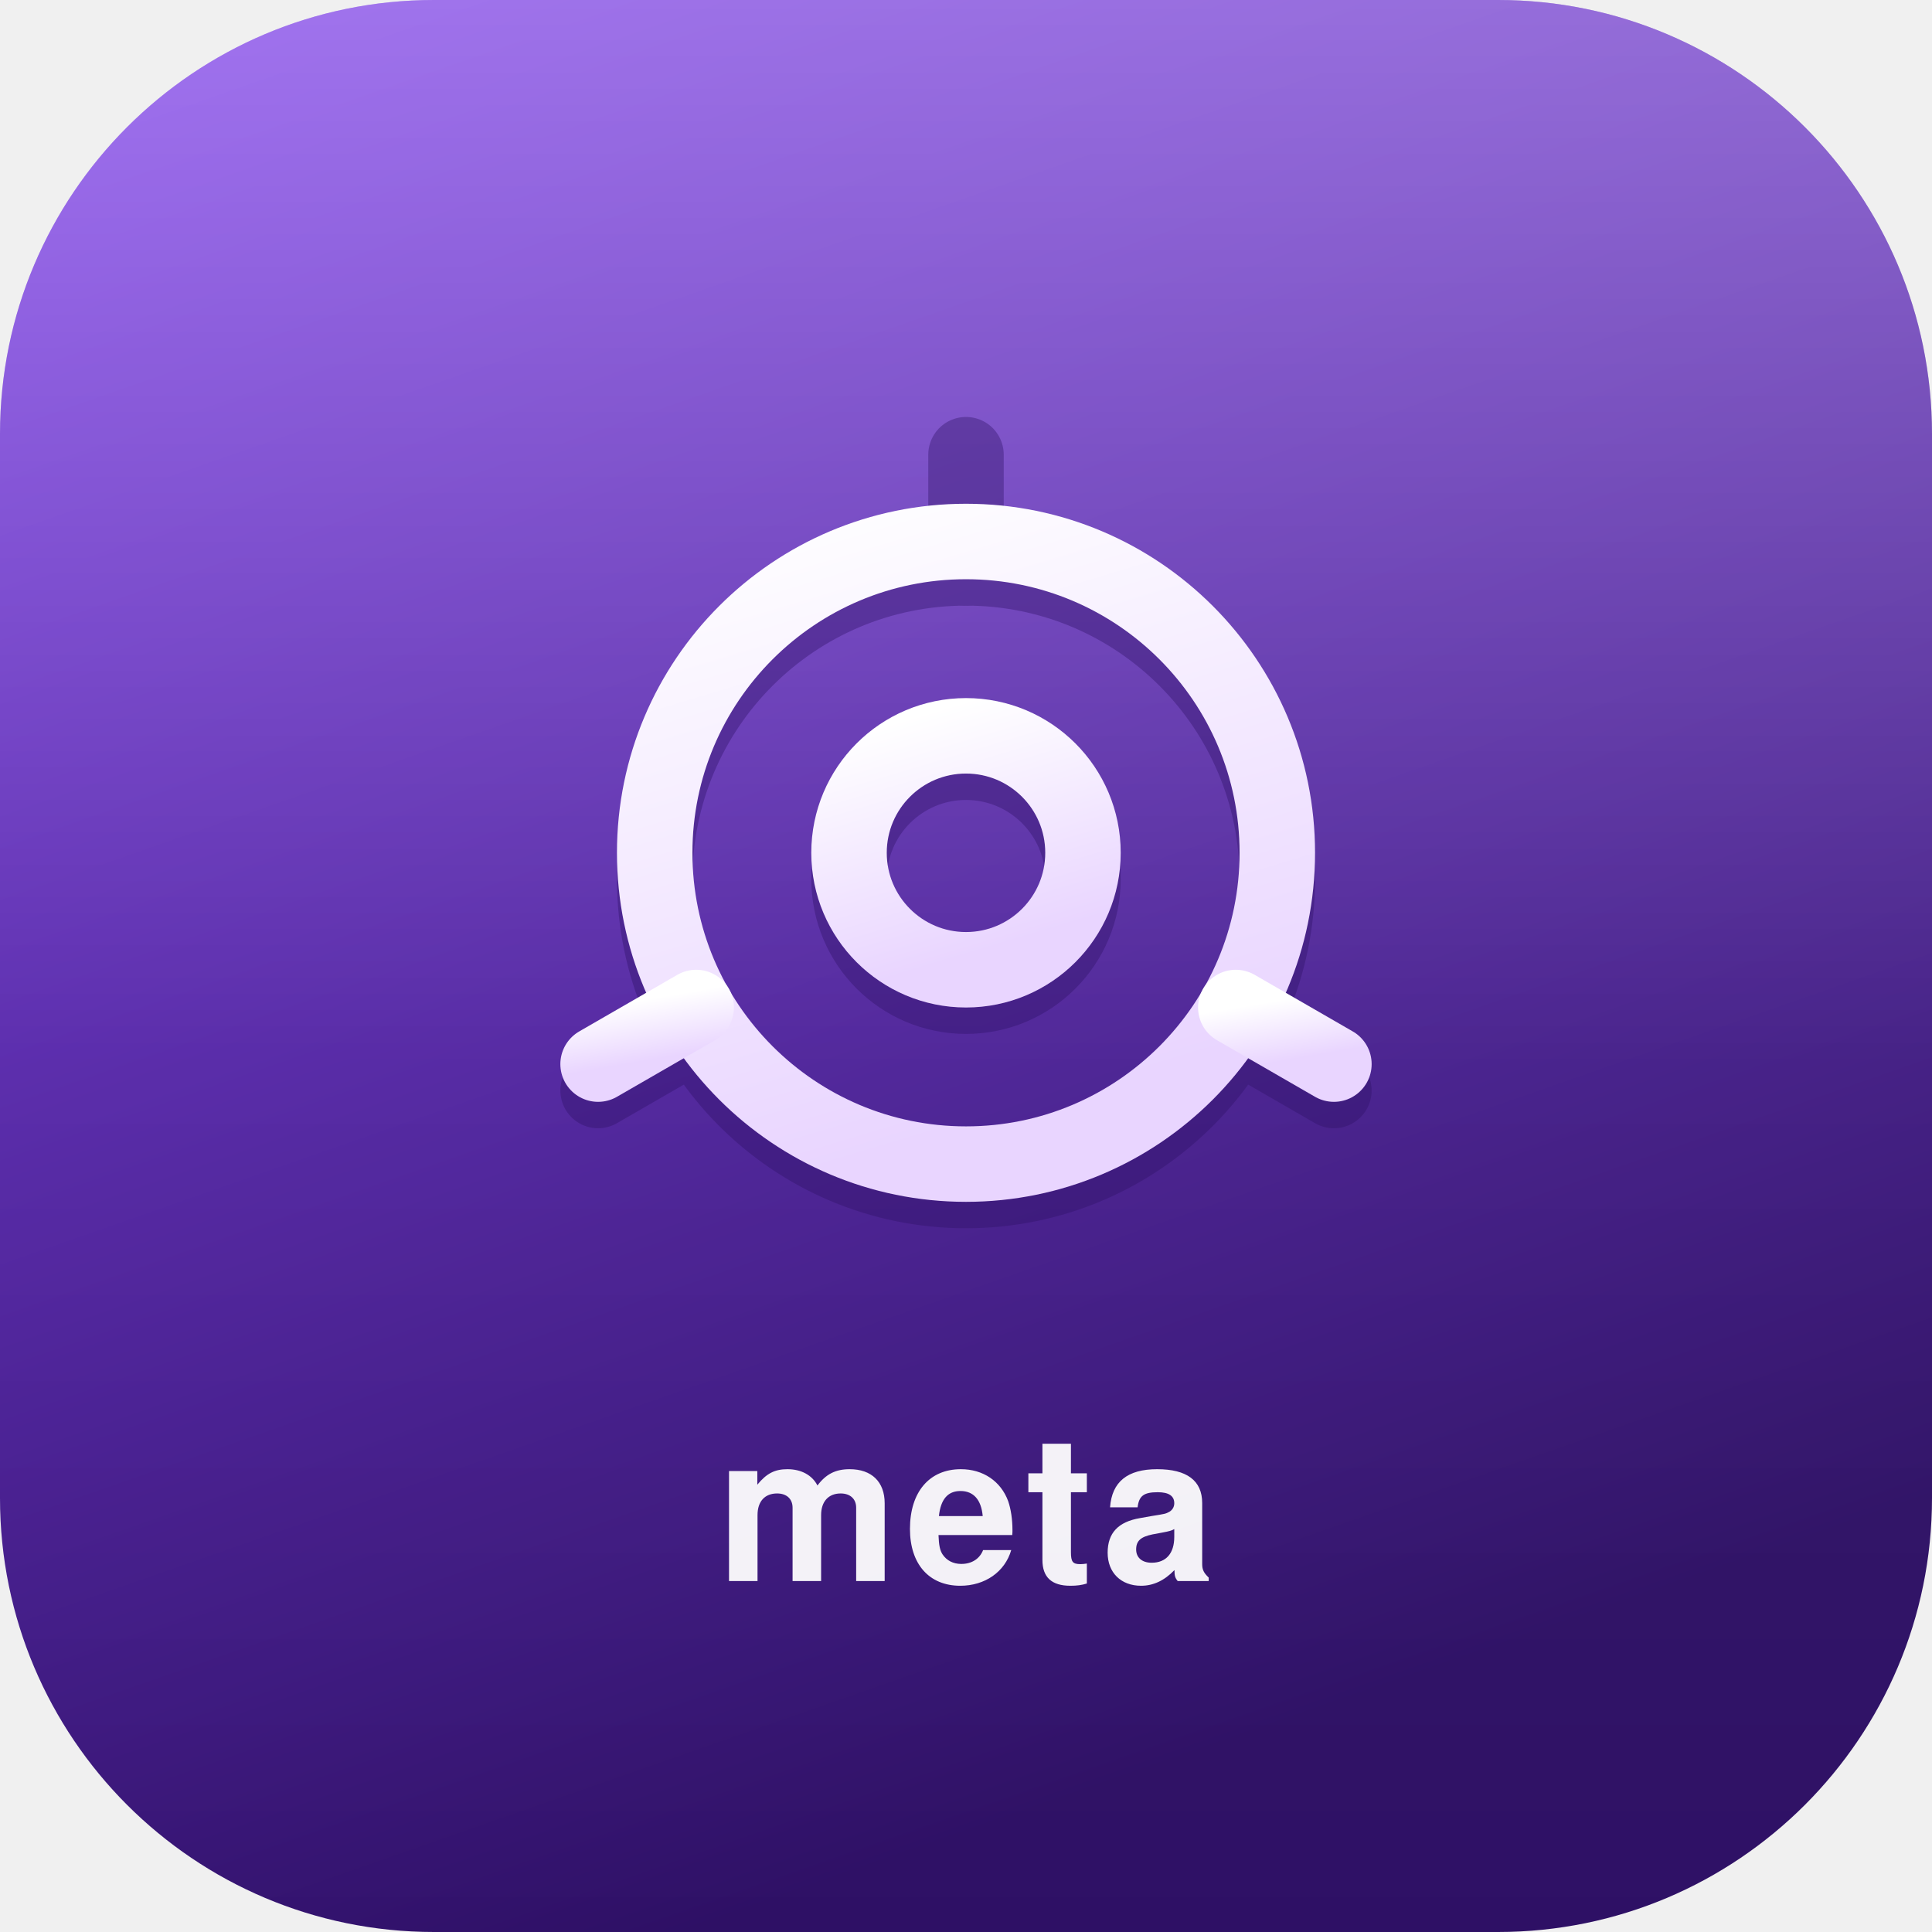
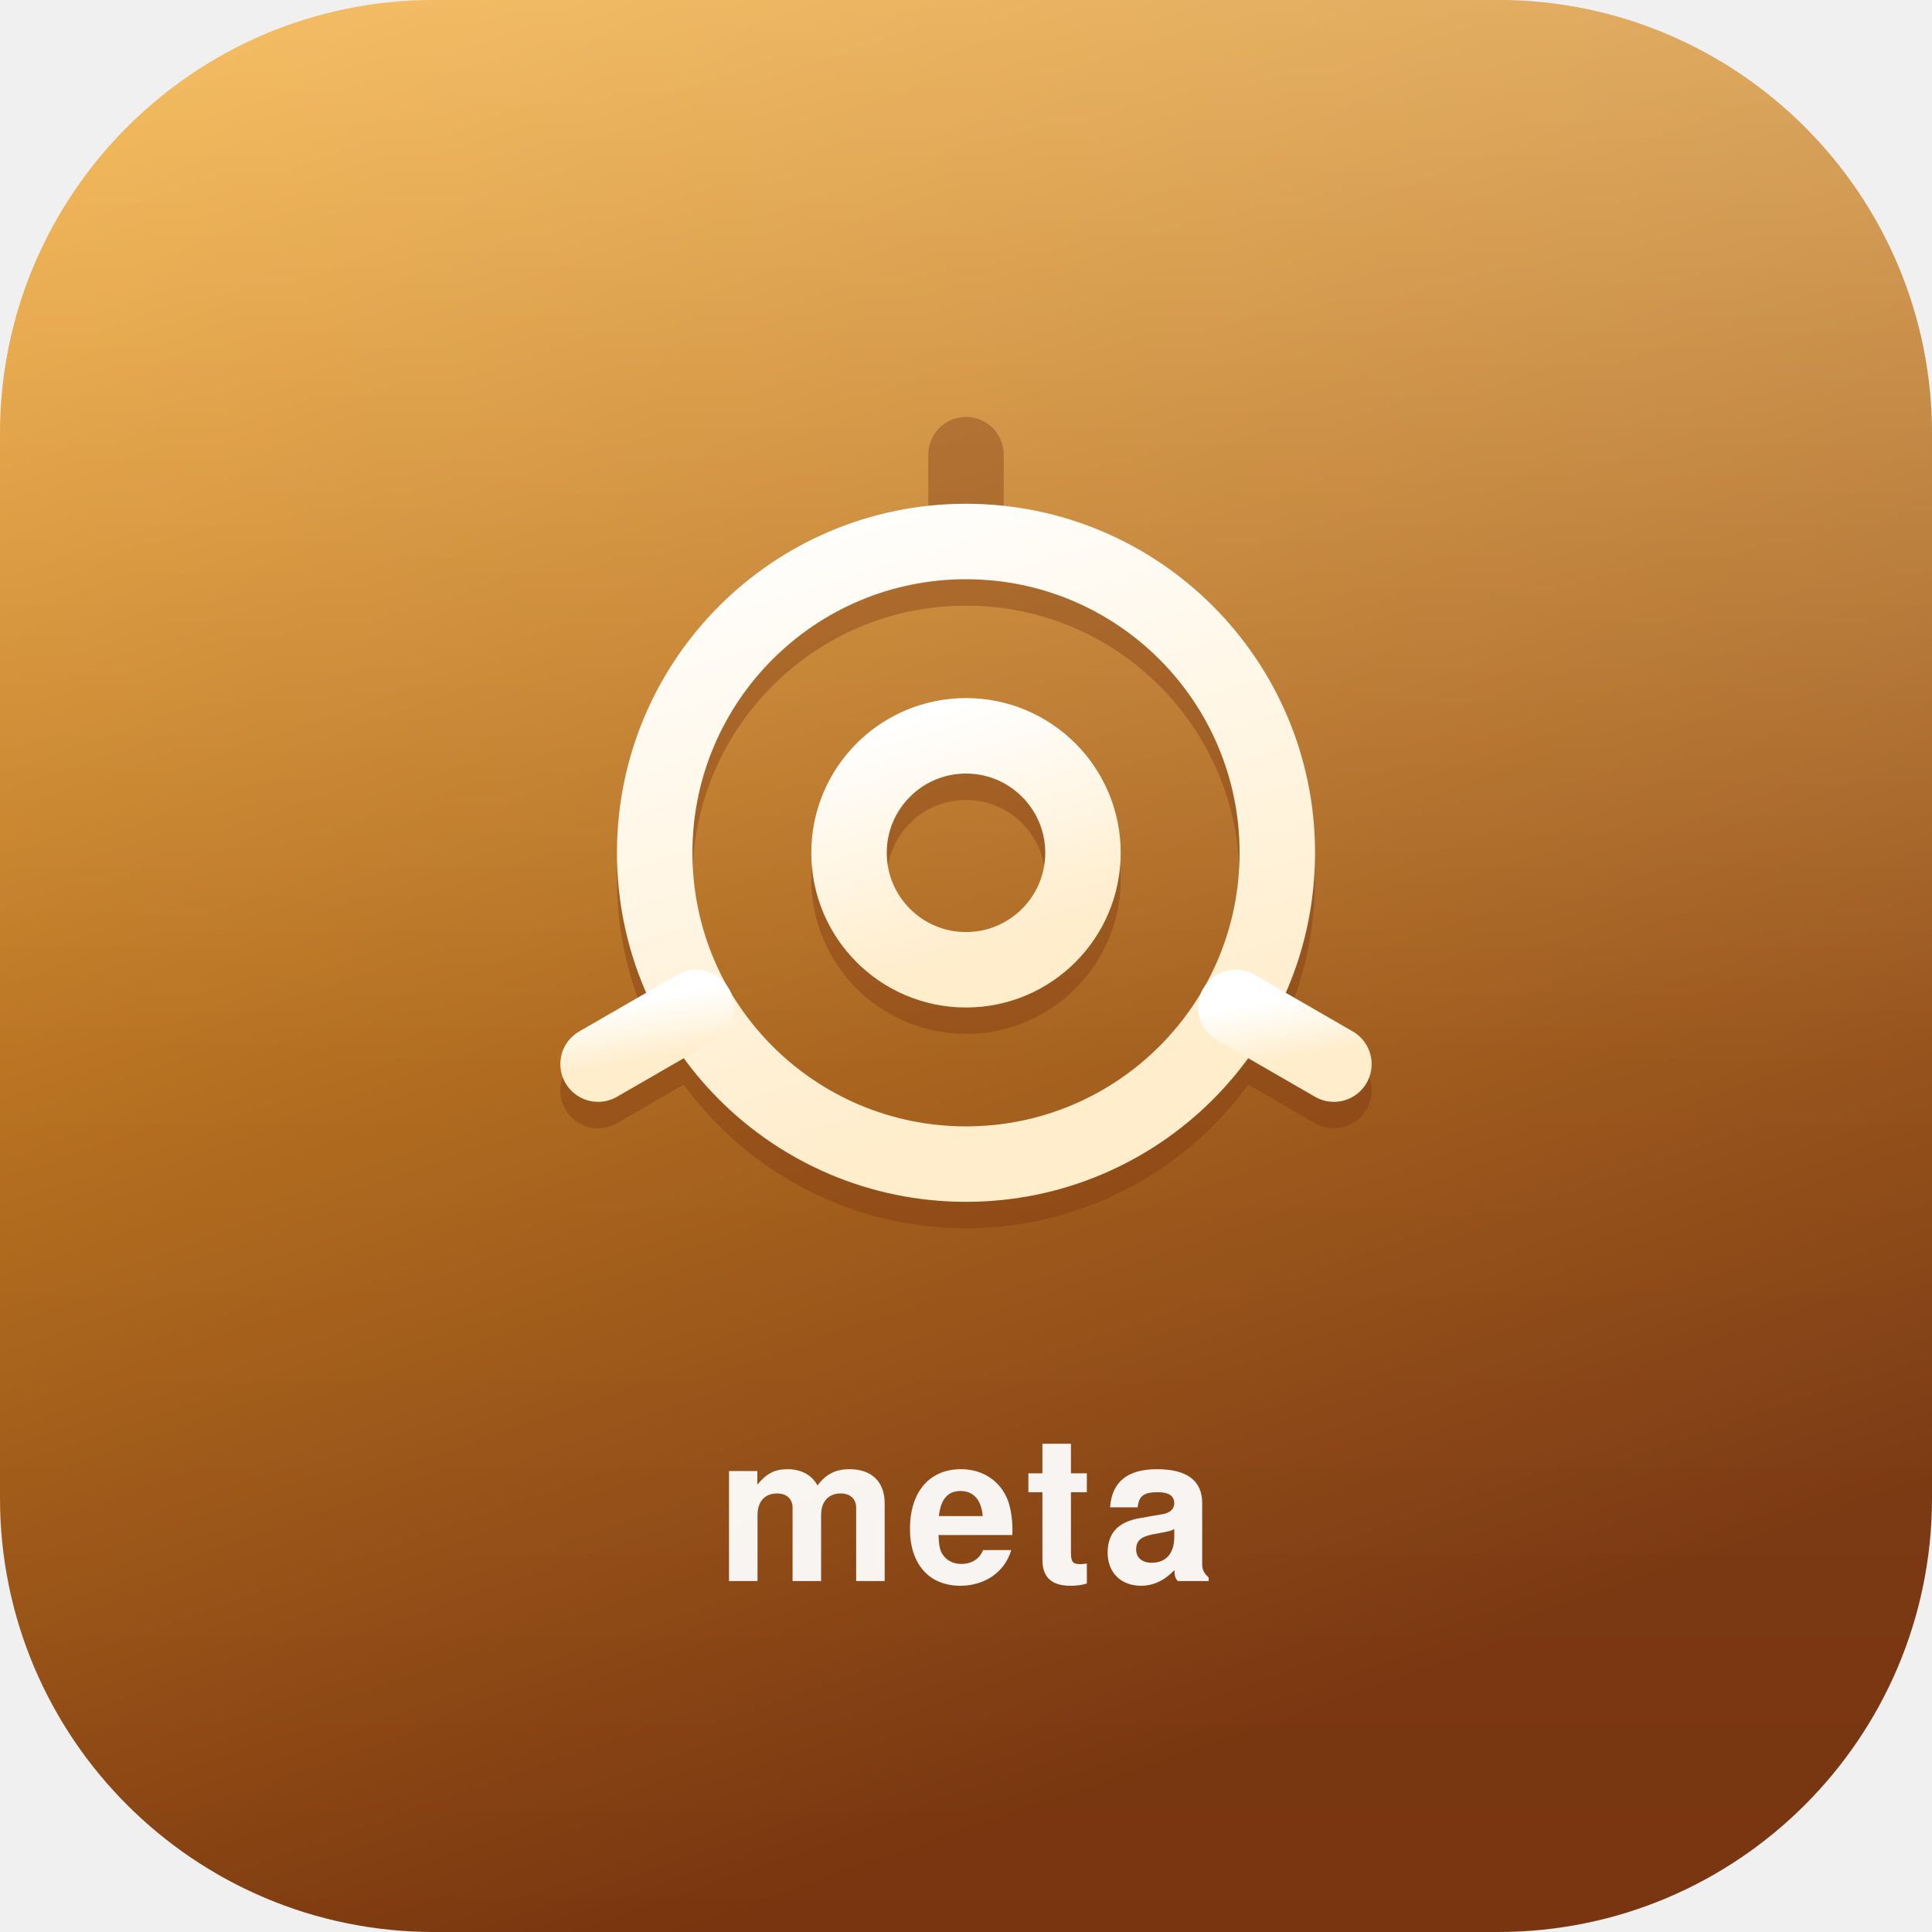
<svg xmlns="http://www.w3.org/2000/svg" width="1024" height="1024" viewBox="0 0 1024 1024">
  <defs>
    <linearGradient id="bg" x1="0" y1="0" x2="0.35" y2="1">
-       <stop offset="0" stop-color="#7C3AED" />
-       <stop offset="1" stop-color="#2E1065" />
+       <stop offset="0" stop-color="#F5A623" />
+       <stop offset="1" stop-color="#78350F" />
    </linearGradient>
    <linearGradient id="sheen" x1="0" y1="0" x2="0" y2="1">
      <stop offset="0" stop-color="#FFFFFF" stop-opacity="0.30" />
      <stop offset="0.55" stop-color="#FFFFFF" stop-opacity="0.04" />
      <stop offset="1" stop-color="#FFFFFF" stop-opacity="0" />
    </linearGradient>
    <linearGradient id="ink" x1="0" y1="0" x2="0.3" y2="1">
      <stop offset="0" stop-color="#FFFFFF" />
-       <stop offset="1" stop-color="#E9D5FF" />
+       <stop offset="1" stop-color="#FFEDCB" />
    </linearGradient>
  </defs>
  <rect width="1024" height="1024" rx="230" fill="url(#bg)" />
  <rect width="1024" height="1024" rx="230" fill="url(#sheen)" />
  <g transform="translate(512,452)" fill="none" stroke-width="40" stroke-linecap="round" stroke-linejoin="round">
-     <g stroke="#2E1065" opacity="0.38" transform="translate(0,14)">
+     <g stroke="#78350F" opacity="0.38" transform="translate(0,14)">
      <circle cx="0" cy="0" r="62" />
      <circle cx="0" cy="0" r="165" />
      <line x1="0" y1="-165" x2="0" y2="-225" />
      <line x1="143" y1="82" x2="195" y2="112" />
      <line x1="-143" y1="82" x2="-195" y2="112" />
    </g>
    <g stroke="url(#ink)">
      <circle cx="0" cy="0" r="62" />
      <circle cx="0" cy="0" r="165" />
      <line x1="0" y1="-165" x2="0" y2="-225" />
      <line x1="143" y1="82" x2="195" y2="112" />
      <line x1="-143" y1="82" x2="-195" y2="112" />
    </g>
  </g>
  <text x="512" y="838" text-anchor="middle" font-family="Helvetica Neue, Helvetica, Arial, sans-serif" font-size="108" font-weight="600" letter-spacing="4" fill="#FFFFFF" fill-opacity="0.94">meta</text>
</svg>
